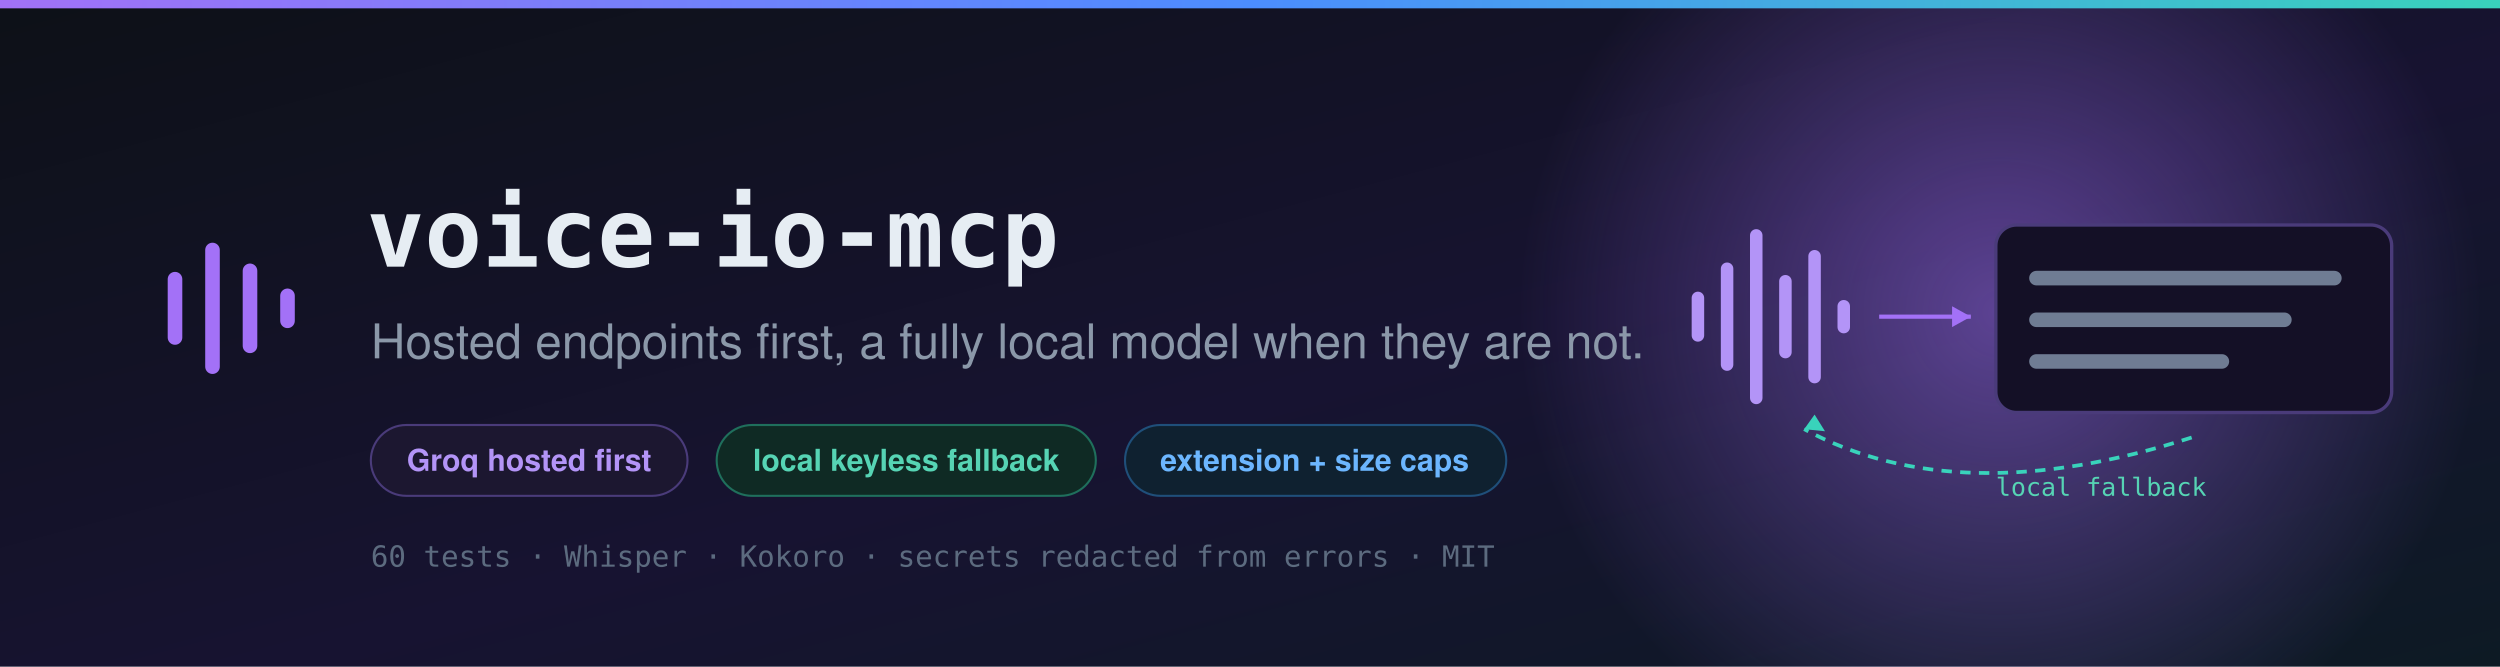
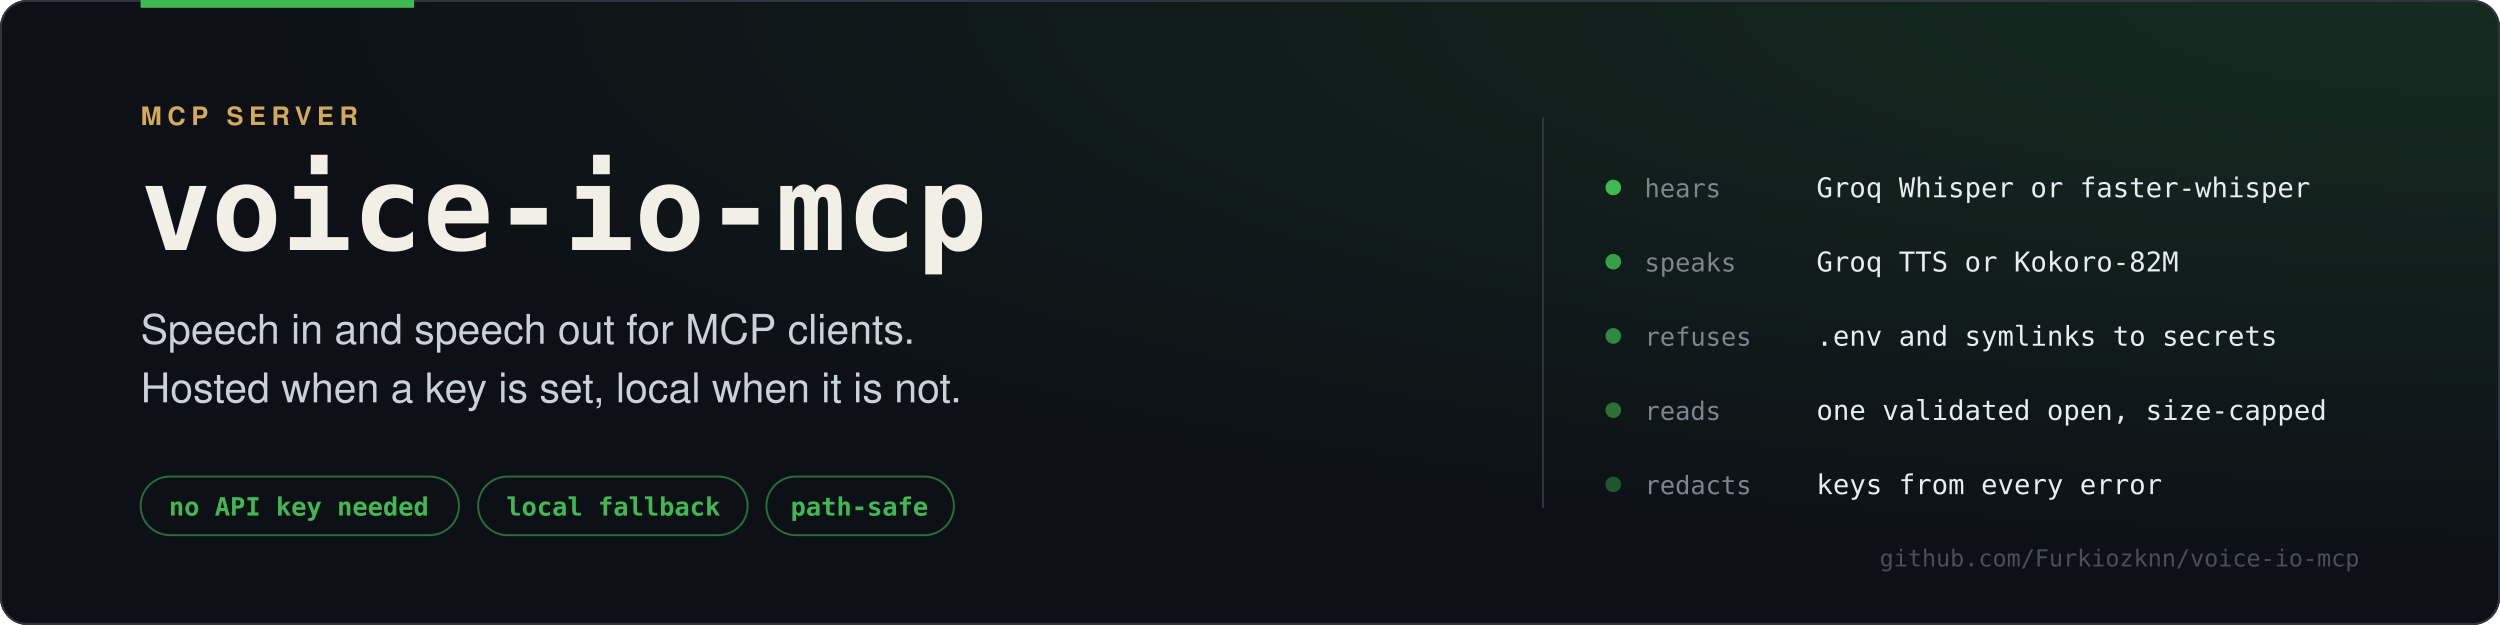
- <svg xmlns="http://www.w3.org/2000/svg" viewBox="0 0 1200 320" width="1200" height="320" role="img" aria-label="voice-io-mcp - text to speech and speech to text with a hosted-first, local fallback chain">
+ <svg xmlns="http://www.w3.org/2000/svg" width="1280" height="320" viewBox="0 0 1280 320" role="img" aria-labelledby="t d">
  <defs>
-     <linearGradient id="bg" x1="0" y1="0" x2="1" y2="1">
-       <stop offset="0%" stop-color="#0d1117" />
-       <stop offset="55%" stop-color="#171331" />
-       <stop offset="100%" stop-color="#0d1a24" />
-     </linearGradient>
-     <linearGradient id="accent" x1="0" y1="0" x2="1" y2="0">
-       <stop offset="0%" stop-color="#a371f7" />
-       <stop offset="50%" stop-color="#4c8dff" />
-       <stop offset="100%" stop-color="#39d3bb" />
-     </linearGradient>
-     <linearGradient id="markAccent" gradientUnits="userSpaceOnUse" x1="72" y1="108" x2="146" y2="190">
-       <stop offset="0%" stop-color="#a371f7" />
-       <stop offset="60%" stop-color="#4c8dff" />
-       <stop offset="100%" stop-color="#39d3bb" />
-     </linearGradient>
-     <radialGradient id="glow" cx="0.5" cy="0.5" r="0.5">
-       <stop offset="0%" stop-color="#a371f7" stop-opacity="0.5" />
-       <stop offset="100%" stop-color="#a371f7" stop-opacity="0" />
+     <radialGradient id="g" cx="1" cy="0" r="0.9">
+       <stop offset="0" stop-color="#3fb950" stop-opacity=".16" />
+       <stop offset="1" stop-color="#3fb950" stop-opacity="0" />
    </radialGradient>
+     <style>.u{font:700 13px/1 -apple-system,BlinkMacSystemFont,'Segoe UI',Helvetica,Arial,'DejaVu Sans',sans-serif;letter-spacing:.22em;fill:#d4a95c}.n{font:700 60px/1 ui-monospace,SFMono-Regular,'SF Mono',Menlo,Consolas,'DejaVu Sans Mono',monospace;fill:#f2efe6}
+ .p{font:400 21px/1 -apple-system,BlinkMacSystemFont,'Segoe UI',Helvetica,Arial,'DejaVu Sans',sans-serif;fill:#c9d1d9}.c{fill:none;stroke:#3fb950;stroke-opacity:.55}.ct{font:600 13px/1 ui-monospace,SFMono-Regular,'SF Mono',Menlo,Consolas,'DejaVu Sans Mono',monospace;fill:#3fb950}
+ .k{font:400 13px/1 ui-monospace,SFMono-Regular,'SF Mono',Menlo,Consolas,'DejaVu Sans Mono',monospace;fill:#7d8590}.d{font:500 14px/1 ui-monospace,SFMono-Regular,'SF Mono',Menlo,Consolas,'DejaVu Sans Mono',monospace;fill:#e6edf3}.f{font:400 12px/1 ui-monospace,SFMono-Regular,'SF Mono',Menlo,Consolas,'DejaVu Sans Mono',monospace;fill:#484f58}</style>
  </defs>
-   <rect width="1200" height="320" fill="url(#bg)" />
-   <circle cx="960" cy="150" r="230" fill="url(#glow)" />
-   <rect x="0" y="0" width="1200" height="4" fill="url(#accent)" />
-   <g>
-     <g fill="#b394f7">
-       <rect x="812" y="140" width="6" height="24" rx="3" />
-       <rect x="826" y="126" width="6" height="52" rx="3" />
-       <rect x="840" y="110" width="6" height="84" rx="3" />
-       <rect x="854" y="132" width="6" height="40" rx="3" />
-       <rect x="868" y="120" width="6" height="64" rx="3" />
-       <rect x="882" y="144" width="6" height="16" rx="3" />
-     </g>
-     <path d="M902 152 L946 152" stroke="#a371f7" stroke-width="2" />
-     <path d="M946 152 l-9 -5 l0 10 Z" fill="#a371f7" />
-     <g transform="translate(958,108)">
-       <rect width="190" height="90" rx="10" fill="#141026" stroke="#4a3b7a" stroke-width="1.6" />
-       <g fill="#6f7c93">
-         <rect x="16" y="22" width="150" height="7" rx="3.5" />
-         <rect x="16" y="42" width="126" height="7" rx="3.5" />
-         <rect x="16" y="62" width="96" height="7" rx="3.5" />
-       </g>
-     </g>
-     <g stroke="#39d3bb" stroke-width="1.8" fill="none" stroke-dasharray="5 4">
-       <path d="M1052 210 Q940 246 866 206" />
-     </g>
-     <path d="M866 206 l10 1 l-5 -8 Z" fill="#39d3bb" />
-     <text x="958" y="238" font-family="ui-monospace, monospace" font-size="12" fill="#56d4b4">local fallback</text>
-   </g>
-   <g transform="translate(72,108)" fill="none" stroke="url(#markAccent)" stroke-width="7" stroke-linecap="round">
-     <path d="M12 26 L12 54" />
-     <path d="M30 12 L30 68" />
-     <path d="M48 22 L48 58" />
-     <path d="M66 34 L66 46" />
-   </g>
-   <text x="176" y="128" font-family="ui-monospace, SFMono-Regular, Menlo, Consolas, monospace" font-size="46" font-weight="700" fill="#e6edf3">voice-io-mcp</text>
-   <text x="178" y="172" font-family="-apple-system, BlinkMacSystemFont, Segoe UI, Helvetica, Arial, sans-serif" font-size="23" fill="#8b98a9">Hosted endpoints first, a fully local model when they are not.</text>
-   <g font-family="-apple-system, BlinkMacSystemFont, Segoe UI, Helvetica, Arial, sans-serif" font-size="14.5" font-weight="600">
-     <g transform="translate(178,204)">
-       <rect width="152" height="34" rx="17" fill="#1c1730" stroke="#4a3b7a" />
-       <text x="76" y="22" text-anchor="middle" fill="#b394f7">Groq hosted first</text>
-     </g>
-     <g transform="translate(344,204)">
-       <rect width="182" height="34" rx="17" fill="#0f2a24" stroke="#1f6f5c" />
-       <text x="91" y="22" text-anchor="middle" fill="#56d4b4">local keyless fallback</text>
-     </g>
-     <g transform="translate(540,204)">
-       <rect width="183" height="34" rx="17" fill="#0f2130" stroke="#1f4f7a" />
-       <text x="91" y="22" text-anchor="middle" fill="#6cb6ff">extension + size caps</text>
-     </g>
-   </g>
-   <text x="178" y="272" font-family="ui-monospace, SFMono-Regular, Menlo, Consolas, monospace" font-size="14" fill="#5c6b7f">60 tests · Whisper · Kokoro · secrets redacted from errors · MIT</text>
+   <rect width="1280" height="320" rx="14" fill="#0d1117" />
+   <rect width="1280" height="320" rx="14" fill="url(#g)" />
+   <rect x="0.5" y="0.5" width="1279" height="319" rx="13.5" fill="none" stroke="#30363d" />
+   <rect x="72" y="0" width="140" height="4" fill="#3fb950" />
+   <text x="72" y="64" class="u">MCP SERVER</text>
+   <text x="72" y="128" class="n">voice-io-mcp</text>
+   <text x="72" y="176" class="p">Speech in and speech out for MCP clients.</text>
+   <text x="72" y="206" class="p">Hosted when a key is set, local when it is not.</text>
+   <rect x="72" y="244" width="163" height="30" rx="15" class="c" />
+   <text x="153" y="264" class="ct" text-anchor="middle">no API key needed</text>
+   <rect x="244.8" y="244" width="138" height="30" rx="15" class="c" />
+   <text x="314" y="264" class="ct" text-anchor="middle">local fallback</text>
+   <rect x="392.4" y="244" width="96" height="30" rx="15" class="c" />
+   <text x="440" y="264" class="ct" text-anchor="middle">path-safe</text>
+   <line x1="790" y1="60" x2="790" y2="260" stroke="#30363d" />
+   <circle cx="826" cy="96" r="4" fill="#3fb950" opacity="1.00" />
+   <text x="842" y="101" class="k">hears</text>
+   <text x="930" y="101" class="d">Groq Whisper or faster-whisper</text>
+   <circle cx="826" cy="134" r="4" fill="#3fb950" opacity="0.85" />
+   <text x="842" y="139" class="k">speaks</text>
+   <text x="930" y="139" class="d">Groq TTS or Kokoro-82M</text>
+   <circle cx="826" cy="172" r="4" fill="#3fb950" opacity="0.70" />
+   <text x="842" y="177" class="k">refuses</text>
+   <text x="930" y="177" class="d">.env and symlinks to secrets</text>
+   <circle cx="826" cy="210" r="4" fill="#3fb950" opacity="0.55" />
+   <text x="842" y="215" class="k">reads</text>
+   <text x="930" y="215" class="d">one validated open, size-capped</text>
+   <circle cx="826" cy="248" r="4" fill="#3fb950" opacity="0.40" />
+   <text x="842" y="253" class="k">redacts</text>
+   <text x="930" y="253" class="d">keys from every error</text>
+   <text x="1208" y="290" class="f" text-anchor="end">github.com/Furkiozknn/voice-io-mcp</text>
</svg>
